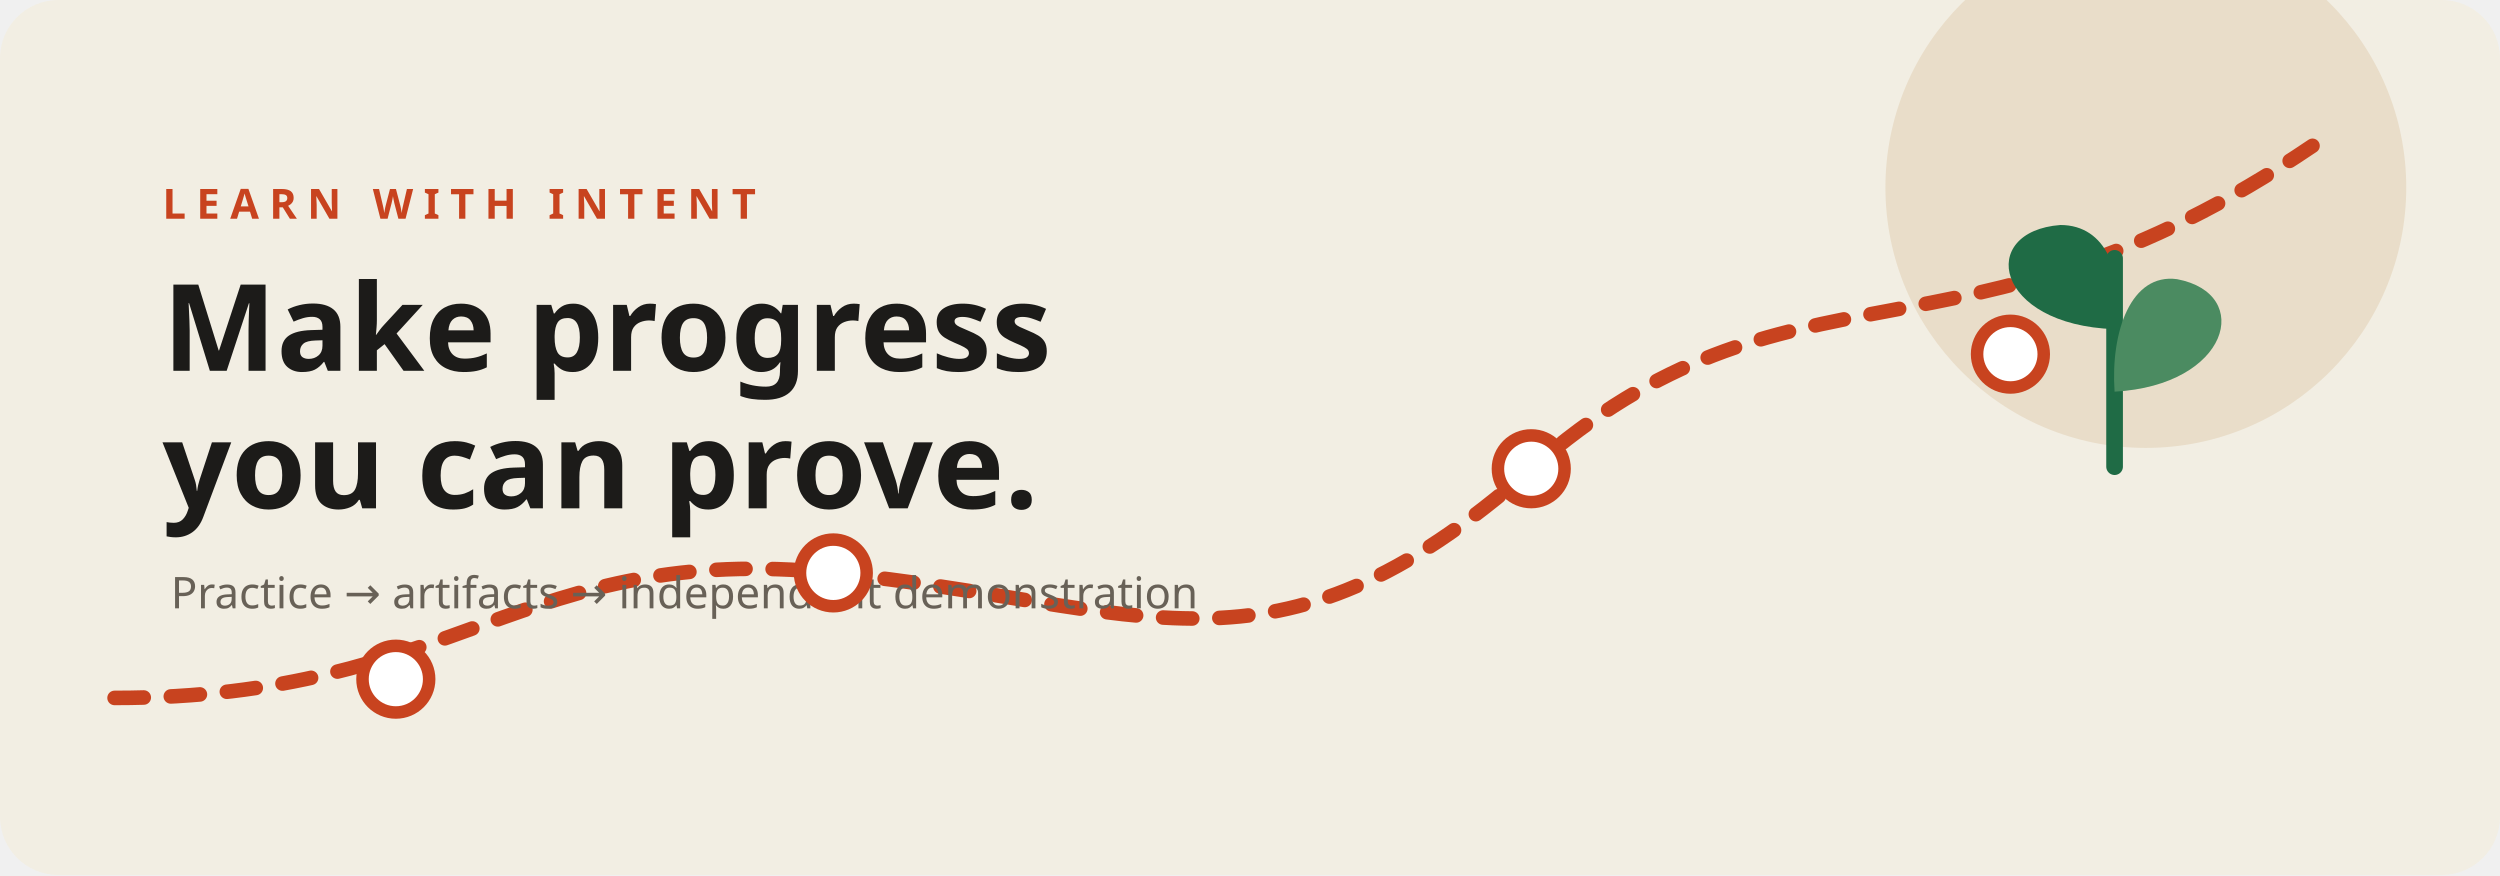
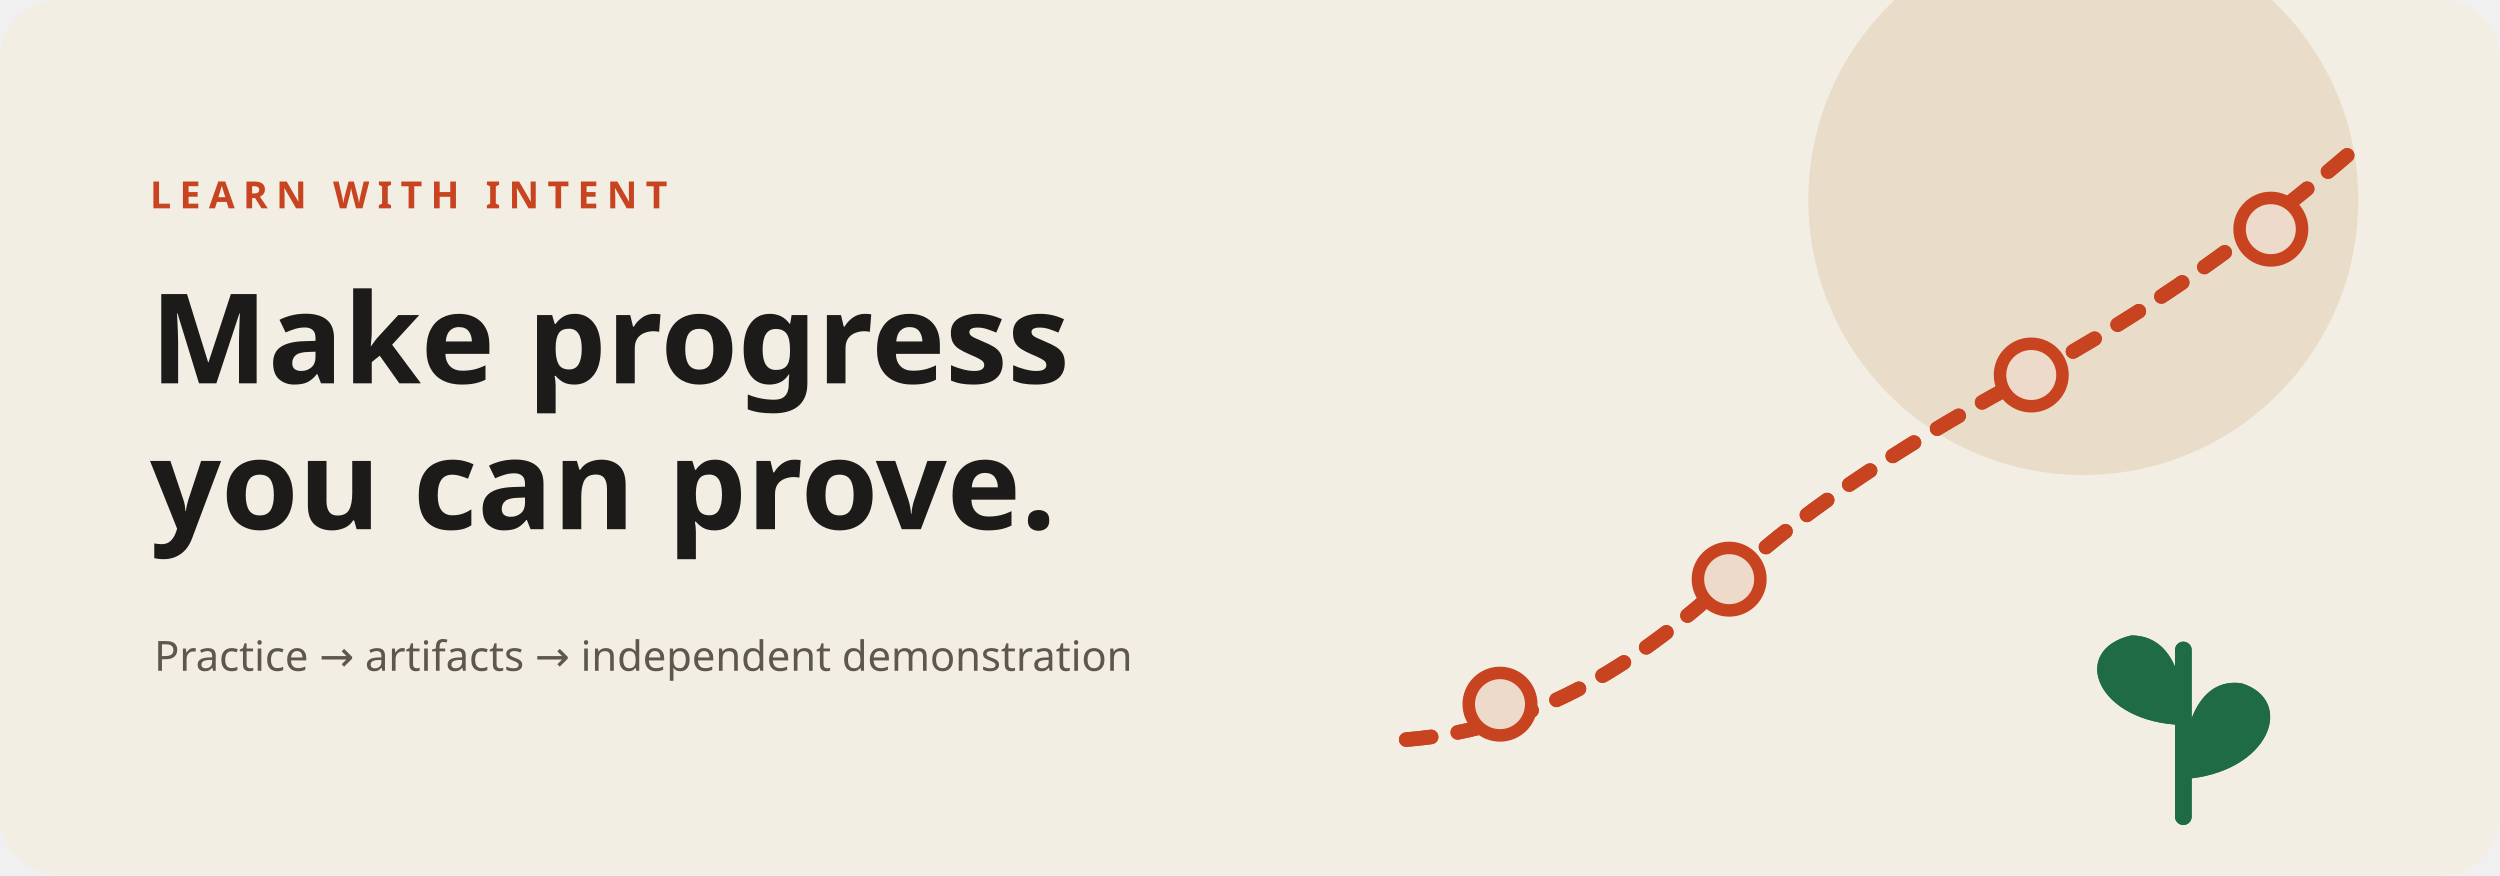
<svg xmlns="http://www.w3.org/2000/svg" viewBox="0 0 1200 420" role="img" aria-labelledby="title desc">
-   <style>.bg{fill:#f2eee3}.ink{fill:#1c1b19}.muted{fill:#686157}.accent{fill:#c8431f}.line{fill:none;stroke:#c8431f;stroke-width:7;stroke-linecap:round;stroke-dasharray:14 13;animation:travel 8s linear infinite}.leaf{transform-box:fill-box;transform-origin:center;animation:sway 4s ease-in-out infinite alternate}@keyframes travel{to{stroke-dashoffset:-216}}@keyframes sway{to{transform:rotate(8deg)}}@media(prefers-reduced-motion:reduce){.line,.leaf{animation:none}}</style>
+   <style>
+     .bg{fill:#f2eee3}.ink{fill:#1c1b19}.muted{fill:#5d574e}.accent{fill:#c8431f}.green{fill:#1f6b45}
+     .path{fill:none;stroke:#c8431f;stroke-width:7;stroke-linecap:round;stroke-dasharray:12 13}
+     .motion{opacity:1}
+     .leaf{fill:#1f6b45}
+     @media(prefers-reduced-motion:reduce){.motion{display:none}}
+   </style>
  <rect class="bg" width="1200" height="420" rx="28" />
-   <circle cx="1030" cy="90" r="125" fill="#e9ddc9" />
-   <path d="M55 335 C220 335 250 260 400 275 S610 335 735 225 S940 185 1110 70" class="line" />
+   <circle cx="1000" cy="96" r="132" fill="#e9ddc9" />
  <g class="ink" font-family="system-ui,sans-serif">
-     <text x="78" y="105" font-size="20" font-weight="700" letter-spacing="5" fill="#c8431f">LEARN WITH INTENT</text>
-     <text x="78" y="178" font-size="58" font-weight="800">Make progress</text>
-     <text x="78" y="244" font-size="58" font-weight="800">you can prove.</text>
-     <text x="82" y="292" font-size="21" class="muted">Practice → artifacts → independent demonstration</text>
+     <text x="72" y="100" font-size="18" font-weight="700" letter-spacing="4" fill="#c8431f">LEARN WITH INTENT</text>
+     <text x="72" y="184" font-size="60" font-weight="800">Make progress</text>
+     <text x="72" y="254" font-size="60" font-weight="800">you can prove.</text>
+     <text x="74" y="322" font-size="20" class="muted">Practice → artifacts → independent demonstration</text>
  </g>
-   <g fill="#fff" stroke="#c8431f" stroke-width="6">
-     <circle cx="190" cy="326" r="16" />
-     <circle cx="400" cy="275" r="16" />
-     <circle cx="735" cy="225" r="16" />
-     <circle cx="965" cy="170" r="16" />
+   <path class="path" d="M675 355 C740 350 790 315 830 278 S920 210 975 180 S1080 115 1132 70" />
+   <path class="path motion" d="M675 355 C740 350 790 315 830 278 S920 210 975 180 S1080 115 1132 70">
+     <animate attributeName="stroke-dashoffset" from="0" to="-200" dur="7s" repeatCount="indefinite" />
+   </path>
+   <g fill="#f2eee3" stroke="#c8431f" stroke-width="6">
+     <circle cx="720" cy="338" r="15" />
+     <circle cx="830" cy="278" r="15" />
+     <circle cx="975" cy="180" r="15" />
+     <circle cx="1090" cy="110" r="15" />
  </g>
-   <g transform="translate(1015 104)">
-     <path d="M0 120V20" stroke="#1f6b45" stroke-width="8" stroke-linecap="round" />
-     <path class="leaf" d="M0 54C-58 52-66 7-26 4C-4 4 5 27 0 54Z" fill="#1f6b45" />
-     <path class="leaf" d="M0 84C55 81 67 37 30 30C8 27-2 55 0 84Z" fill="#4b8b61" />
+   <g class="motion" fill="#c8431f" fill-opacity="0.12" stroke="#c8431f" stroke-width="3">
+     <circle cx="720" cy="338" r="15">
+       <animate attributeName="r" values="15;22;15" dur="2.2s" begin="0s" repeatCount="indefinite" />
+       <animate attributeName="fill-opacity" values="0.12;0.38;0.12" dur="2.2s" begin="0s" repeatCount="indefinite" />
+     </circle>
+     <circle cx="830" cy="278" r="15">
+       <animate attributeName="r" values="15;22;15" dur="2.2s" begin="1.1s" repeatCount="indefinite" />
+       <animate attributeName="fill-opacity" values="0.12;0.38;0.12" dur="2.2s" begin="1.1s" repeatCount="indefinite" />
+     </circle>
+     <circle cx="975" cy="180" r="15">
+       <animate attributeName="r" values="15;22;15" dur="2.2s" begin="2.2s" repeatCount="indefinite" />
+       <animate attributeName="fill-opacity" values="0.12;0.38;0.12" dur="2.2s" begin="2.2s" repeatCount="indefinite" />
+     </circle>
+     <circle cx="1090" cy="110" r="15">
+       <animate attributeName="r" values="15;22;15" dur="2.2s" begin="3.3s" repeatCount="indefinite" />
+       <animate attributeName="fill-opacity" values="0.12;0.38;0.12" dur="2.2s" begin="3.3s" repeatCount="indefinite" />
+     </circle>
+   </g>
+   <g transform="translate(1048 300)">
+     <path d="M0 92V12" stroke="#1f6b45" stroke-width="8" stroke-linecap="round" />
+     <path class="leaf" d="M0 48C-42 47-55 12-25 5C-6 5 1 25 0 48Z" />
+     <path class="leaf" d="M0 74C42 71 54 36 28 28C8 25-1 48 0 74Z" fill="#4b8b61" />
+   </g>
+   <g class="motion" transform="translate(1048 300)">
+     <path d="M0 92V12" stroke="#1f6b45" stroke-width="8" stroke-linecap="round" />
+     <path class="leaf" d="M0 48C-42 47-55 12-25 5C-6 5 1 25 0 48Z">
+       <animateTransform attributeName="transform" type="rotate" values="0 0 48;5 0 48;0 0 48;-3 0 48;0 0 48" dur="5s" repeatCount="indefinite" />
+     </path>
+     <path class="leaf" d="M0 74C42 71 54 36 28 28C8 25-1 48 0 74Z" fill="#4b8b61">
+       <animateTransform attributeName="transform" type="rotate" values="0 0 74;-4 0 74;0 0 74;3 0 74;0 0 74" dur="6s" repeatCount="indefinite" />
+     </path>
  </g>
</svg>
